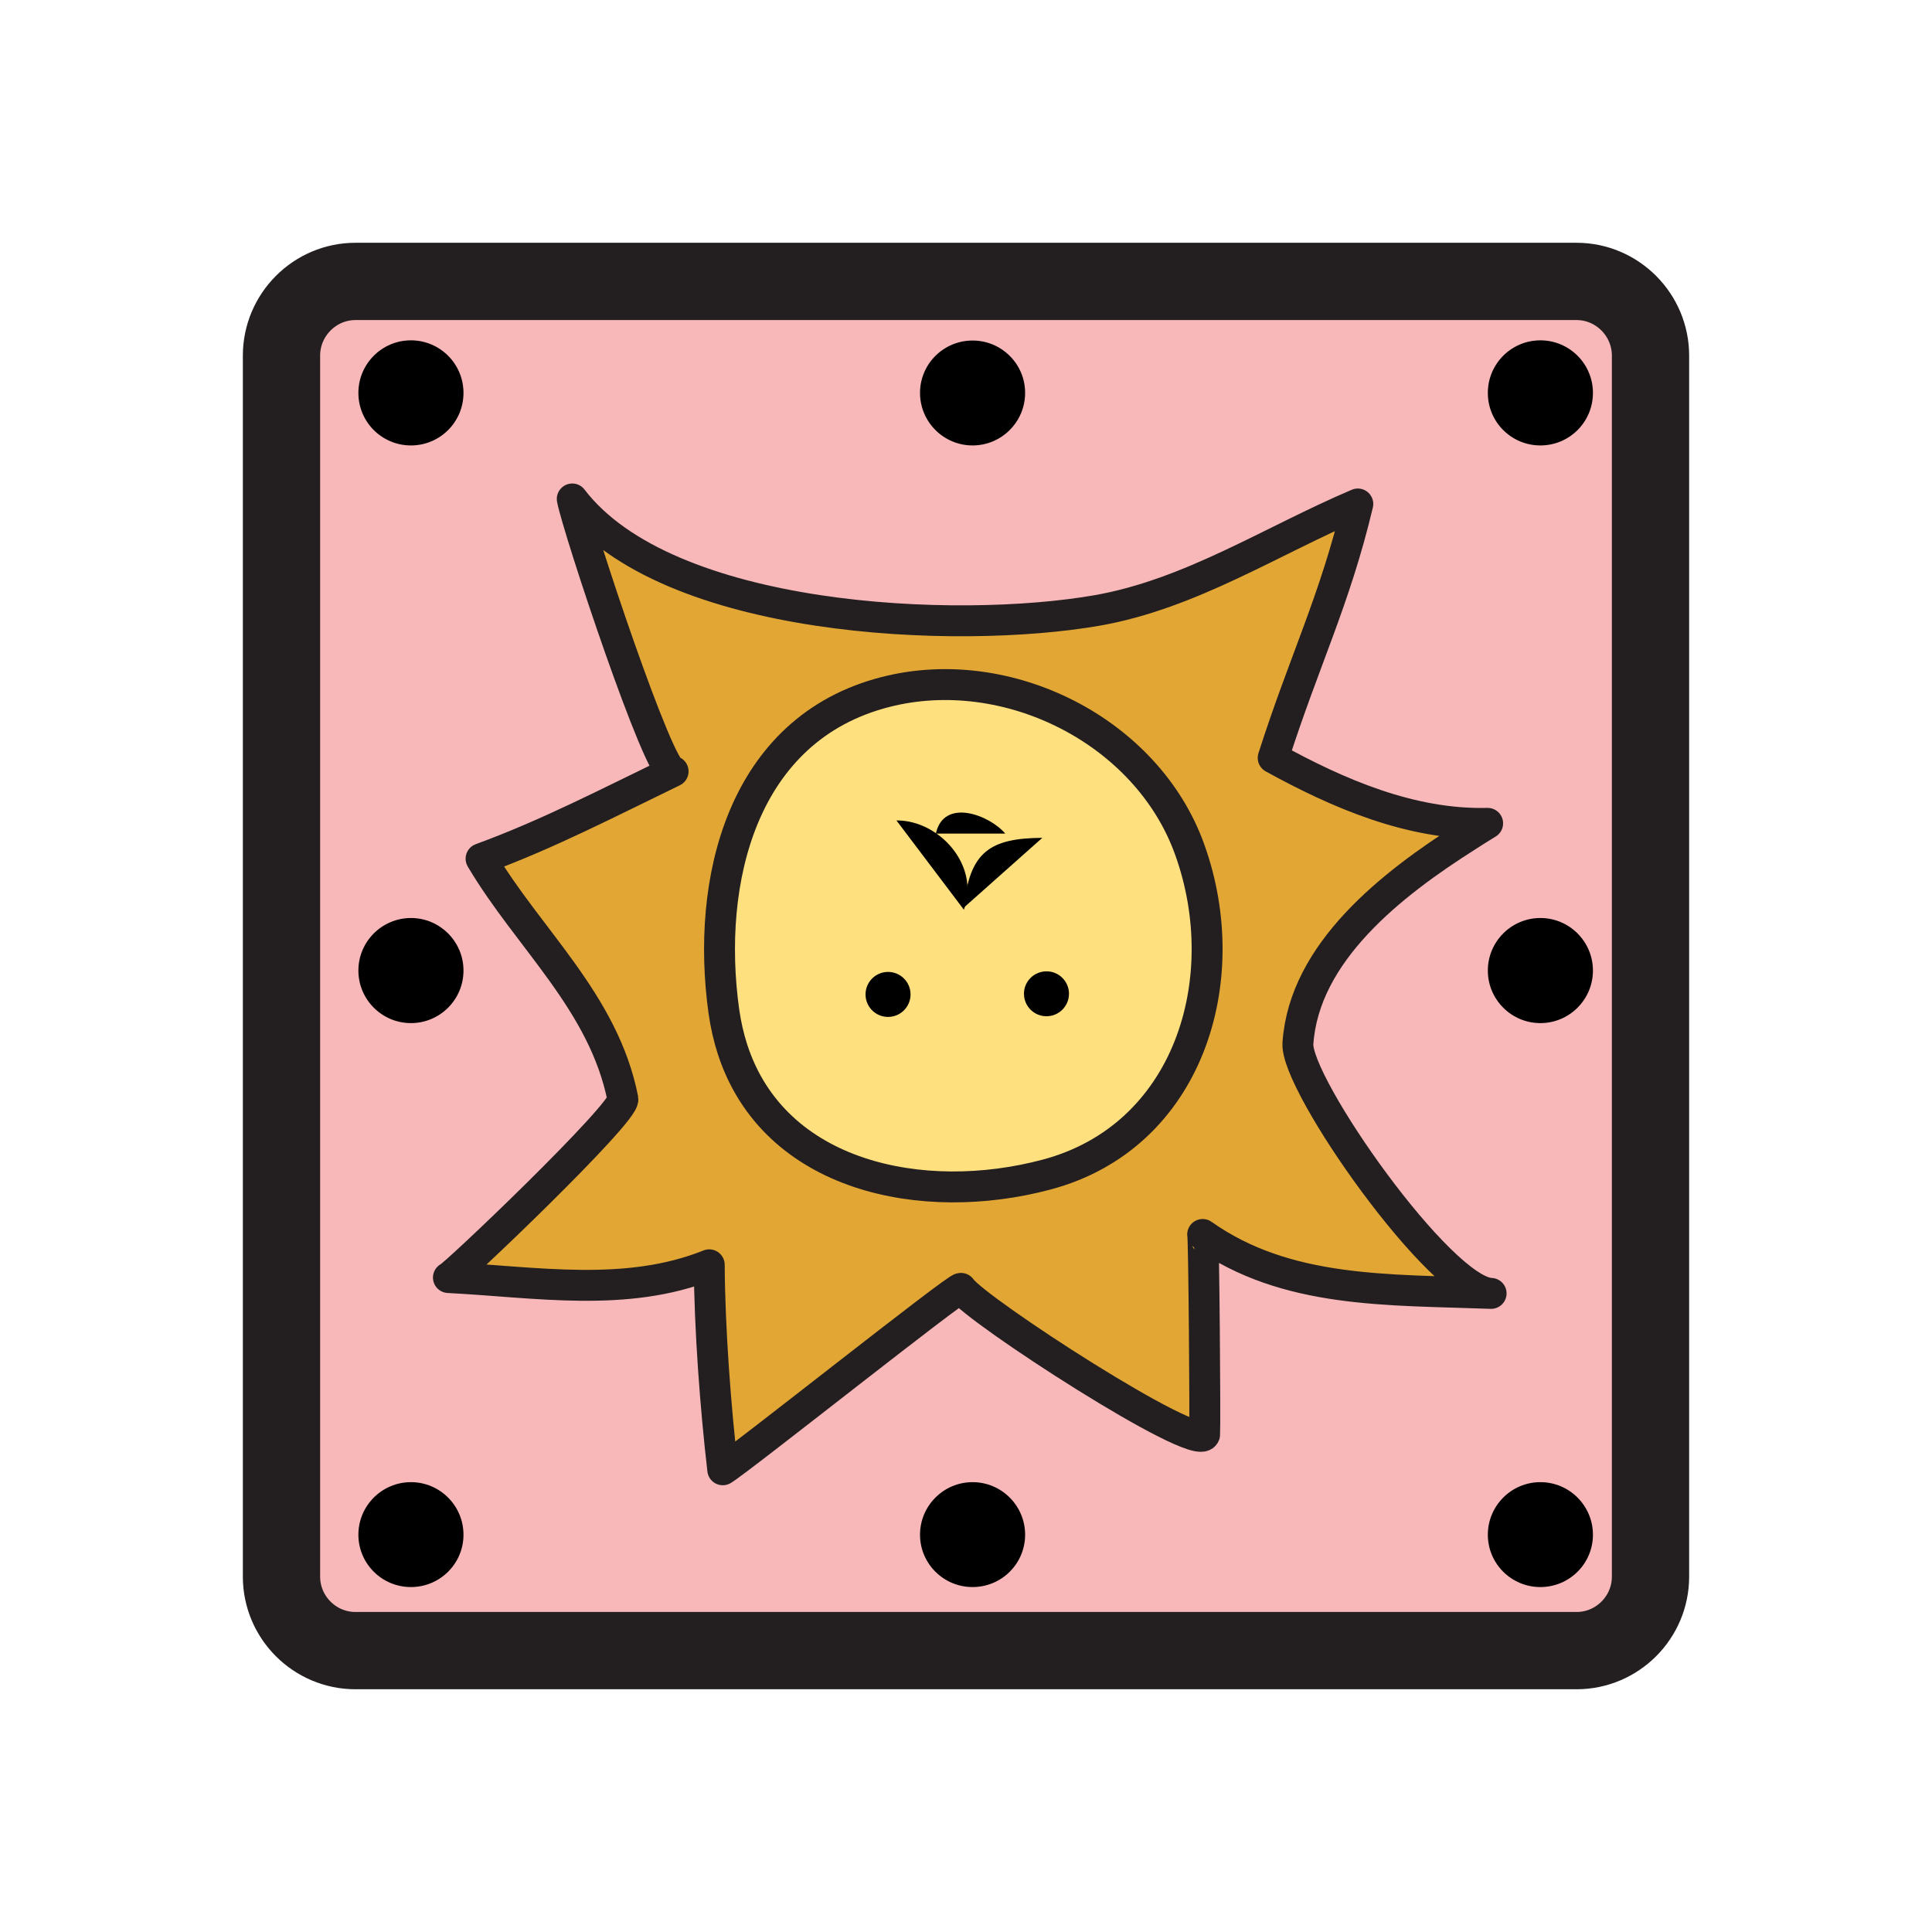
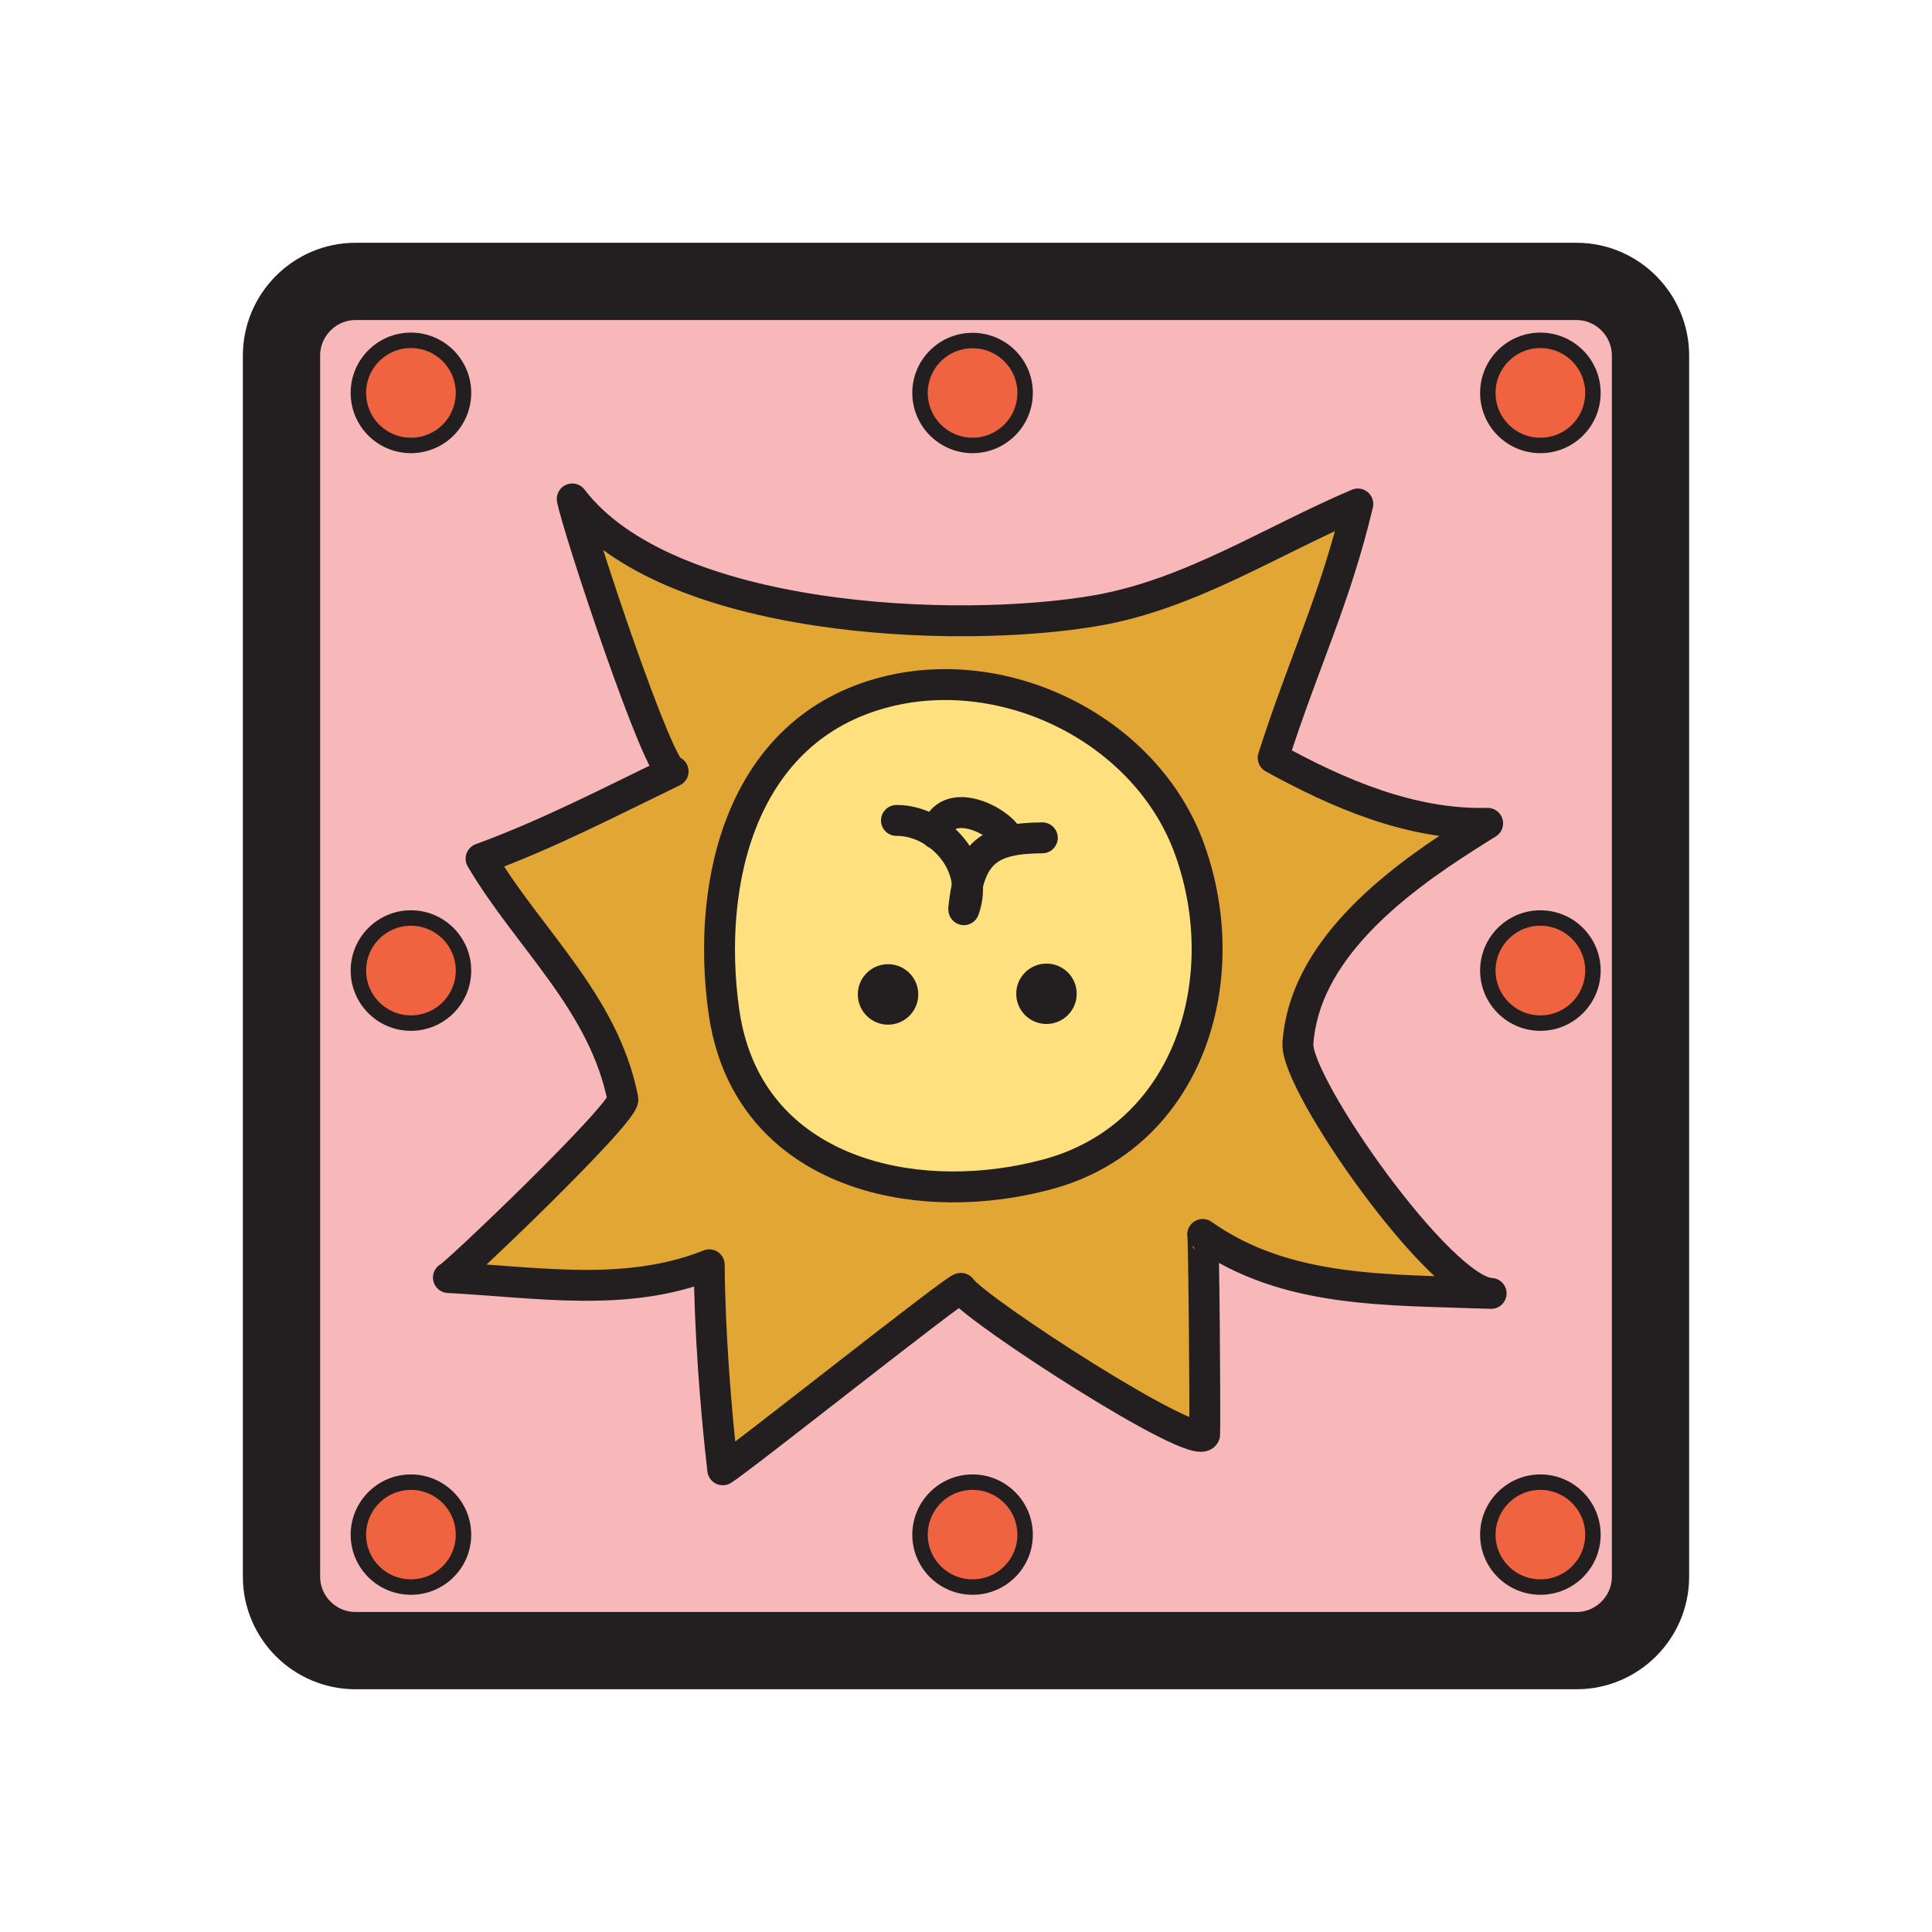
<svg xmlns="http://www.w3.org/2000/svg" width="100" height="100" viewBox="0 0 100 100">
  <path fill="#f8b8b9" d="M14.57 18.406c0-2.11 1.72-3.84 3.83-3.84h63.2c2.11 0 3.83 1.73 3.83 3.84v63.2c0 2.11-1.72 3.83-3.83 3.83H18.4c-2.11 0-3.83-1.72-3.83-3.83z" />
  <path fill="none" stroke="#231f20" stroke-linecap="round" stroke-linejoin="round" stroke-width="4" d="M14.57 18.406c0-2.11 1.72-3.84 3.83-3.84h63.2c2.11 0 3.83 1.73 3.83 3.84v63.2c0 2.11-1.72 3.83-3.83 3.83H18.4c-2.11 0-3.83-1.72-3.83-3.83z" />
-   <path d="M47.62 79.436c0-1.5 1.22-2.72 2.72-2.72s2.72 1.22 2.72 2.72-1.22 2.71-2.72 2.71-2.72-1.21-2.72-2.71m-29.07 0c0-1.5 1.22-2.72 2.72-2.72s2.72 1.22 2.72 2.72-1.22 2.71-2.72 2.71-2.72-1.21-2.72-2.71m58.46 0c0-1.5 1.22-2.72 2.72-2.72s2.72 1.22 2.72 2.72-1.22 2.71-2.72 2.71-2.72-1.21-2.72-2.71m-29.39-59.1c0-1.5 1.22-2.71 2.72-2.71s2.72 1.21 2.72 2.71-1.22 2.72-2.72 2.72-2.72-1.22-2.72-2.72m-29.07 0a2.72 2.72 0 0 1 5.44 0c0 1.51-1.22 2.72-2.72 2.72s-2.72-1.21-2.72-2.72m58.46 0a2.72 2.72 0 0 1 5.44 0c0 1.51-1.22 2.72-2.72 2.72s-2.72-1.21-2.72-2.72m-58.46 29.9c0-1.5 1.22-2.72 2.72-2.72s2.72 1.22 2.72 2.72-1.22 2.72-2.72 2.72-2.72-1.22-2.72-2.72m58.46 0c0-1.5 1.22-2.72 2.72-2.72s2.72 1.22 2.72 2.72-1.22 2.72-2.72 2.72-2.72-1.22-2.72-2.72" class="1OU_svg__s7" />
+   <path fill="#f06340" stroke="#231f20" stroke-linecap="round" stroke-linejoin="round" stroke-width=".8" d="M47.62 79.436c0-1.5 1.22-2.72 2.72-2.72s2.72 1.22 2.72 2.72-1.22 2.71-2.72 2.71-2.72-1.21-2.72-2.71m-29.07 0c0-1.5 1.22-2.72 2.72-2.72s2.72 1.22 2.72 2.72-1.22 2.71-2.72 2.71-2.72-1.21-2.72-2.71m58.46 0c0-1.5 1.22-2.72 2.72-2.72s2.72 1.22 2.72 2.72-1.22 2.71-2.72 2.71-2.72-1.21-2.72-2.71m-29.39-59.1c0-1.5 1.22-2.71 2.72-2.71s2.72 1.21 2.72 2.71-1.22 2.72-2.72 2.72-2.72-1.22-2.72-2.72m-29.07 0a2.72 2.72 0 0 1 5.44 0c0 1.51-1.22 2.72-2.72 2.72s-2.72-1.21-2.72-2.72m58.46 0a2.72 2.72 0 0 1 5.44 0c0 1.51-1.22 2.72-2.72 2.72s-2.72-1.21-2.72-2.72m-58.46 29.9c0-1.5 1.22-2.72 2.72-2.72s2.72 1.22 2.72 2.72-1.22 2.72-2.72 2.72-2.72-1.22-2.72-2.72m58.46 0c0-1.5 1.22-2.72 2.72-2.72s2.72 1.22 2.72 2.72-1.22 2.72-2.72 2.72-2.72-1.22-2.72-2.72" />
  <path fill="#e2a635" stroke="#231f20" stroke-linecap="round" stroke-linejoin="round" stroke-width="1.6" d="M75.95 43.276c-3.92 2.48-8.45 6.01-8.77 10.73-.15 2.1 7.38 12.84 10 12.94-5.36-.2-10.6.01-14.93-3.05.06.04.14 9.77.1 10.36-.38.99-11.88-6.47-12.61-7.57-.11-.16-11.48 8.89-12.33 9.39-.38-3.27-.68-7.31-.7-10.61-4.29 1.72-8.97.89-13.5.66.2.01 9.16-8.54 9.03-9.24-.99-5.01-4.88-8.28-7.34-12.44 3.45-1.26 6.67-2.94 9.94-4.52-.66.32-4.96-12.65-5.22-14.1 4.89 6.41 19.9 7.04 27.17 5.77 4.84-.85 9.02-3.61 13.49-5.51-1.18 4.97-2.78 8.13-4.38 13.14 3.36 1.85 7.14 3.49 11.1 3.39q-.51.31-1.05.66" />
  <path fill="#ffe07f" stroke="#231f20" stroke-linecap="round" stroke-linejoin="round" stroke-width="1.6" d="M37.92 54.326q-.3-.92-.45-1.96c-.95-6.76.92-14.65 8.37-16.55 6.29-1.61 13.54 2.01 15.74 8.16 2.43 6.76-.07 14.87-7.41 16.82-6.41 1.71-14.1.13-16.25-6.47" />
-   <path d="M53 51.436c0-.64.52-1.16 1.17-1.16.64 0 1.16.52 1.16 1.16a1.165 1.165 0 1 1-2.33 0m-8.2.04a1.165 1.165 0 1 1 2.33-.01 1.165 1.165 0 0 1-2.33.01" class="1OU_svg__s10" />
-   <path d="M53.95 43.366c-2.71.02-3.77.72-4.06 3.61" class="1OU_svg__s11" />
-   <path d="M46.4 42.466c2.2-.02 4.34 2.32 3.49 4.62" class="1OU_svg__s11" />
-   <path d="M52.03 43.146c-.81-.96-3.18-1.87-3.59 0" class="1OU_svg__s11" />
+   <path fill="#231f20" stroke="#231f20" stroke-linecap="round" stroke-linejoin="round" stroke-width=".8" d="M53 51.436c0-.64.52-1.16 1.17-1.16.64 0 1.16.52 1.16 1.16a1.165 1.165 0 1 1-2.33 0m-8.2.04a1.165 1.165 0 1 1 2.33-.01 1.165 1.165 0 0 1-2.33.01" />
+   <path fill="none" stroke="#231f20" stroke-linecap="round" stroke-linejoin="round" stroke-width="1.6" d="M53.95 43.366c-2.71.02-3.77.72-4.06 3.61" />
+   <path fill="none" stroke="#231f20" stroke-linecap="round" stroke-linejoin="round" stroke-width="1.6" d="M46.4 42.466c2.2-.02 4.34 2.32 3.49 4.62" />
+   <path fill="none" stroke="#231f20" stroke-linecap="round" stroke-linejoin="round" stroke-width="1.6" d="M52.03 43.146c-.81-.96-3.18-1.87-3.59 0" />
</svg>
